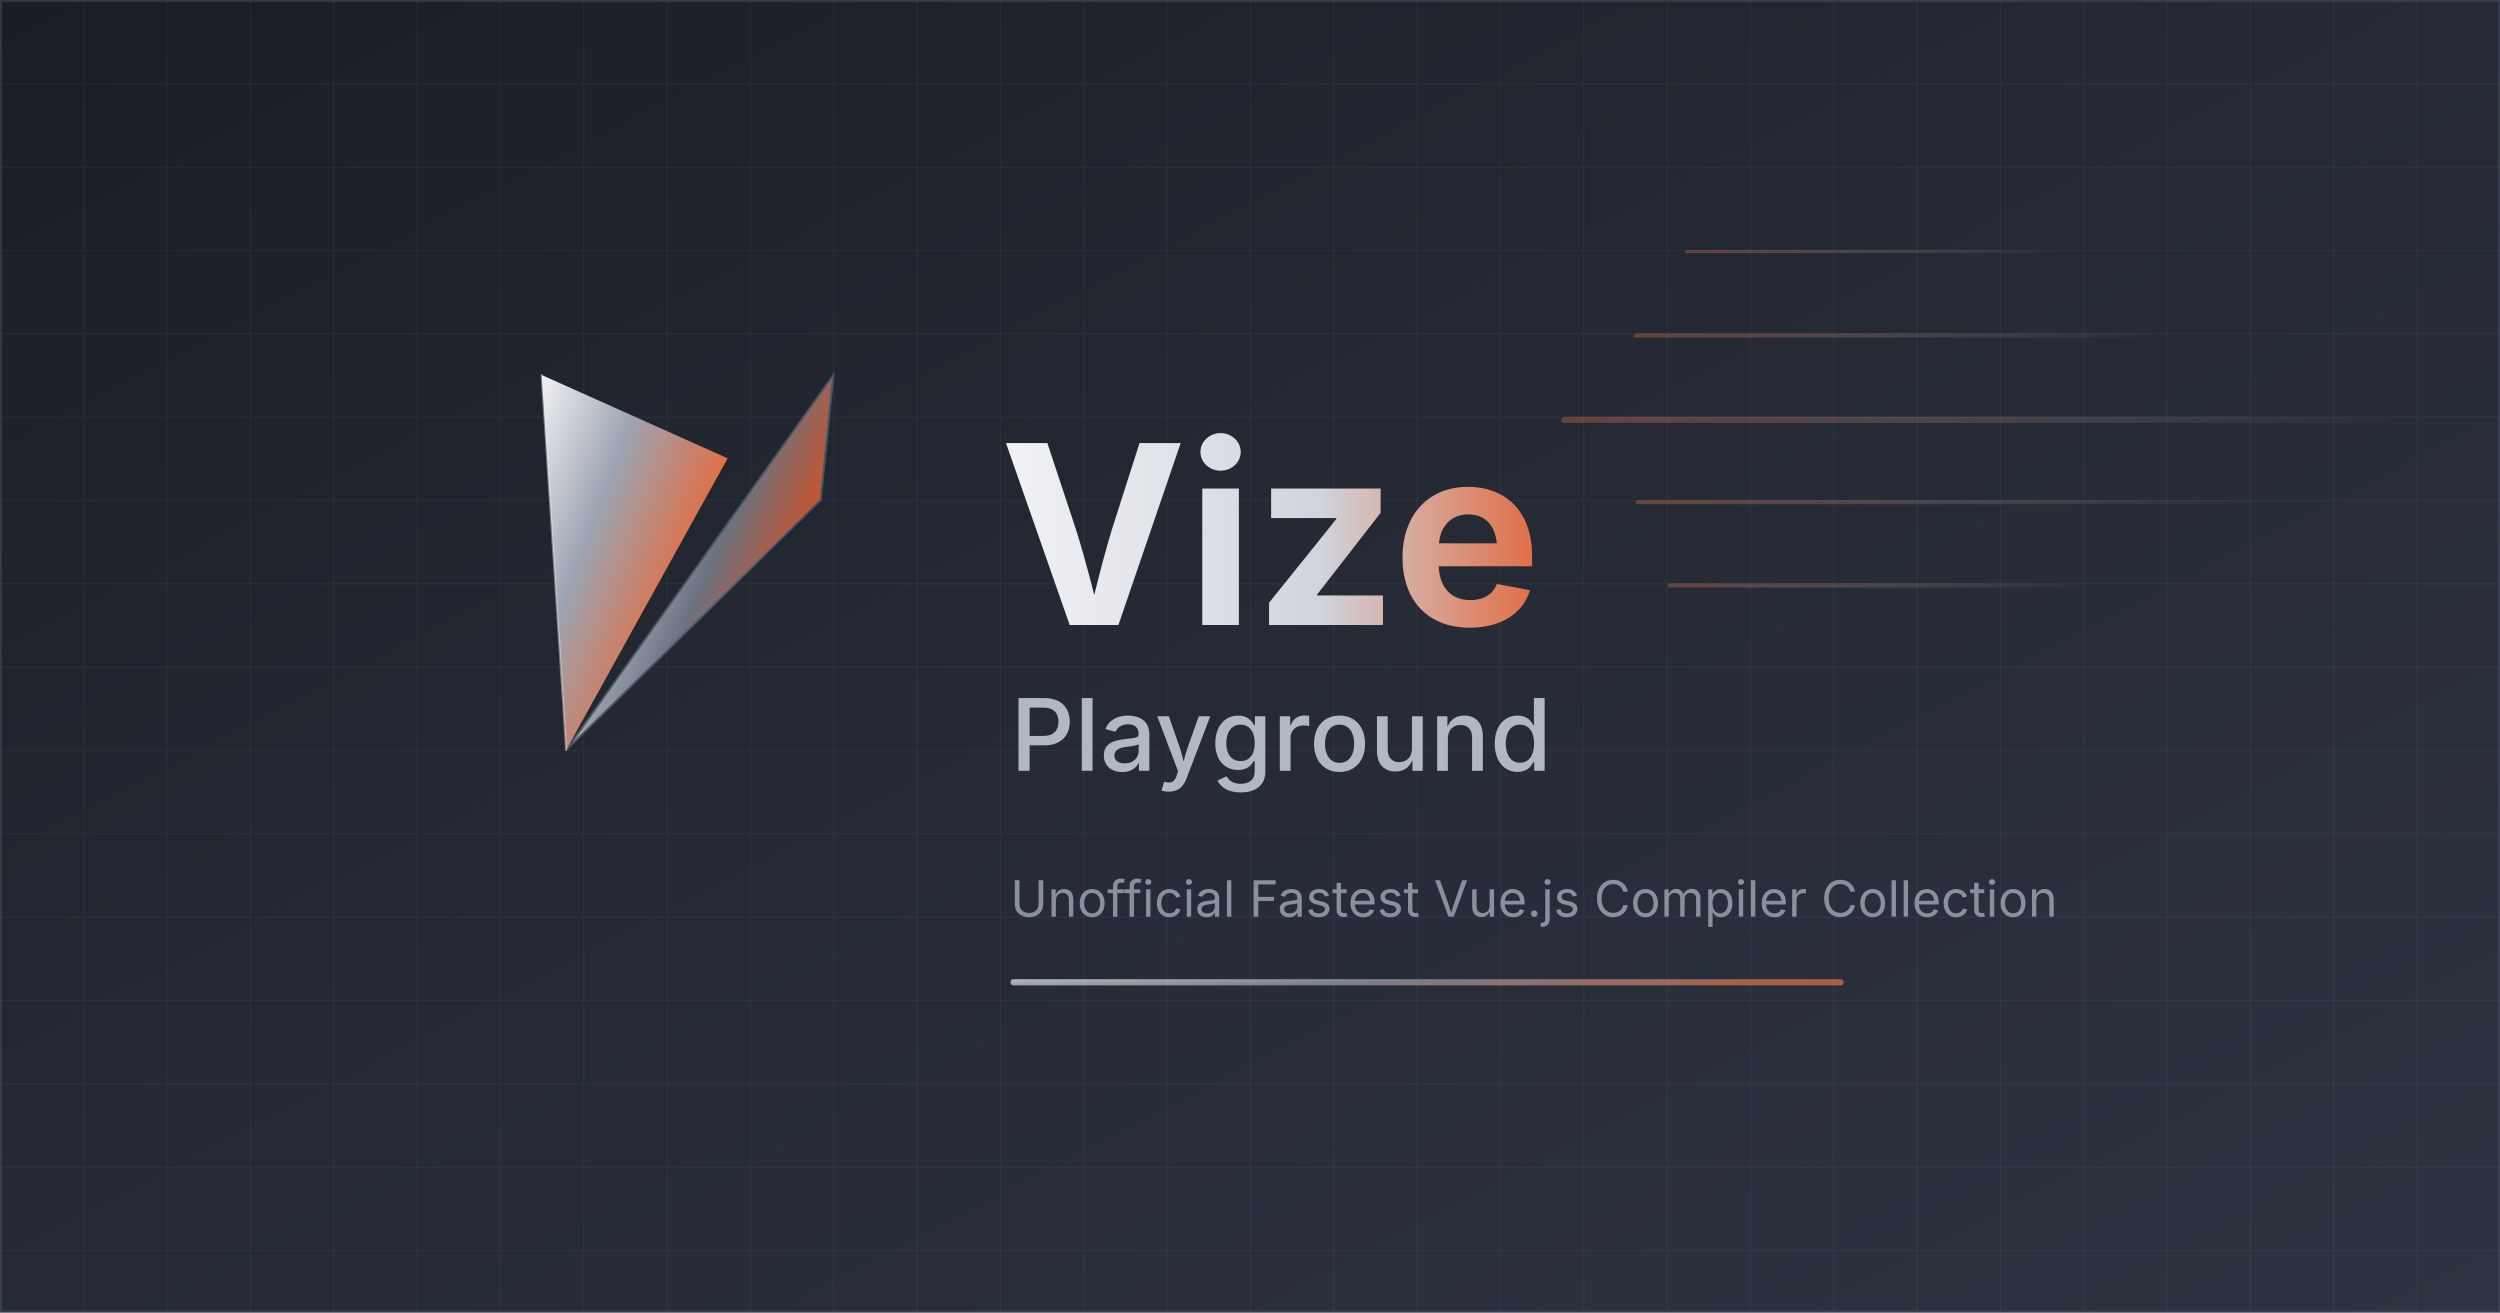
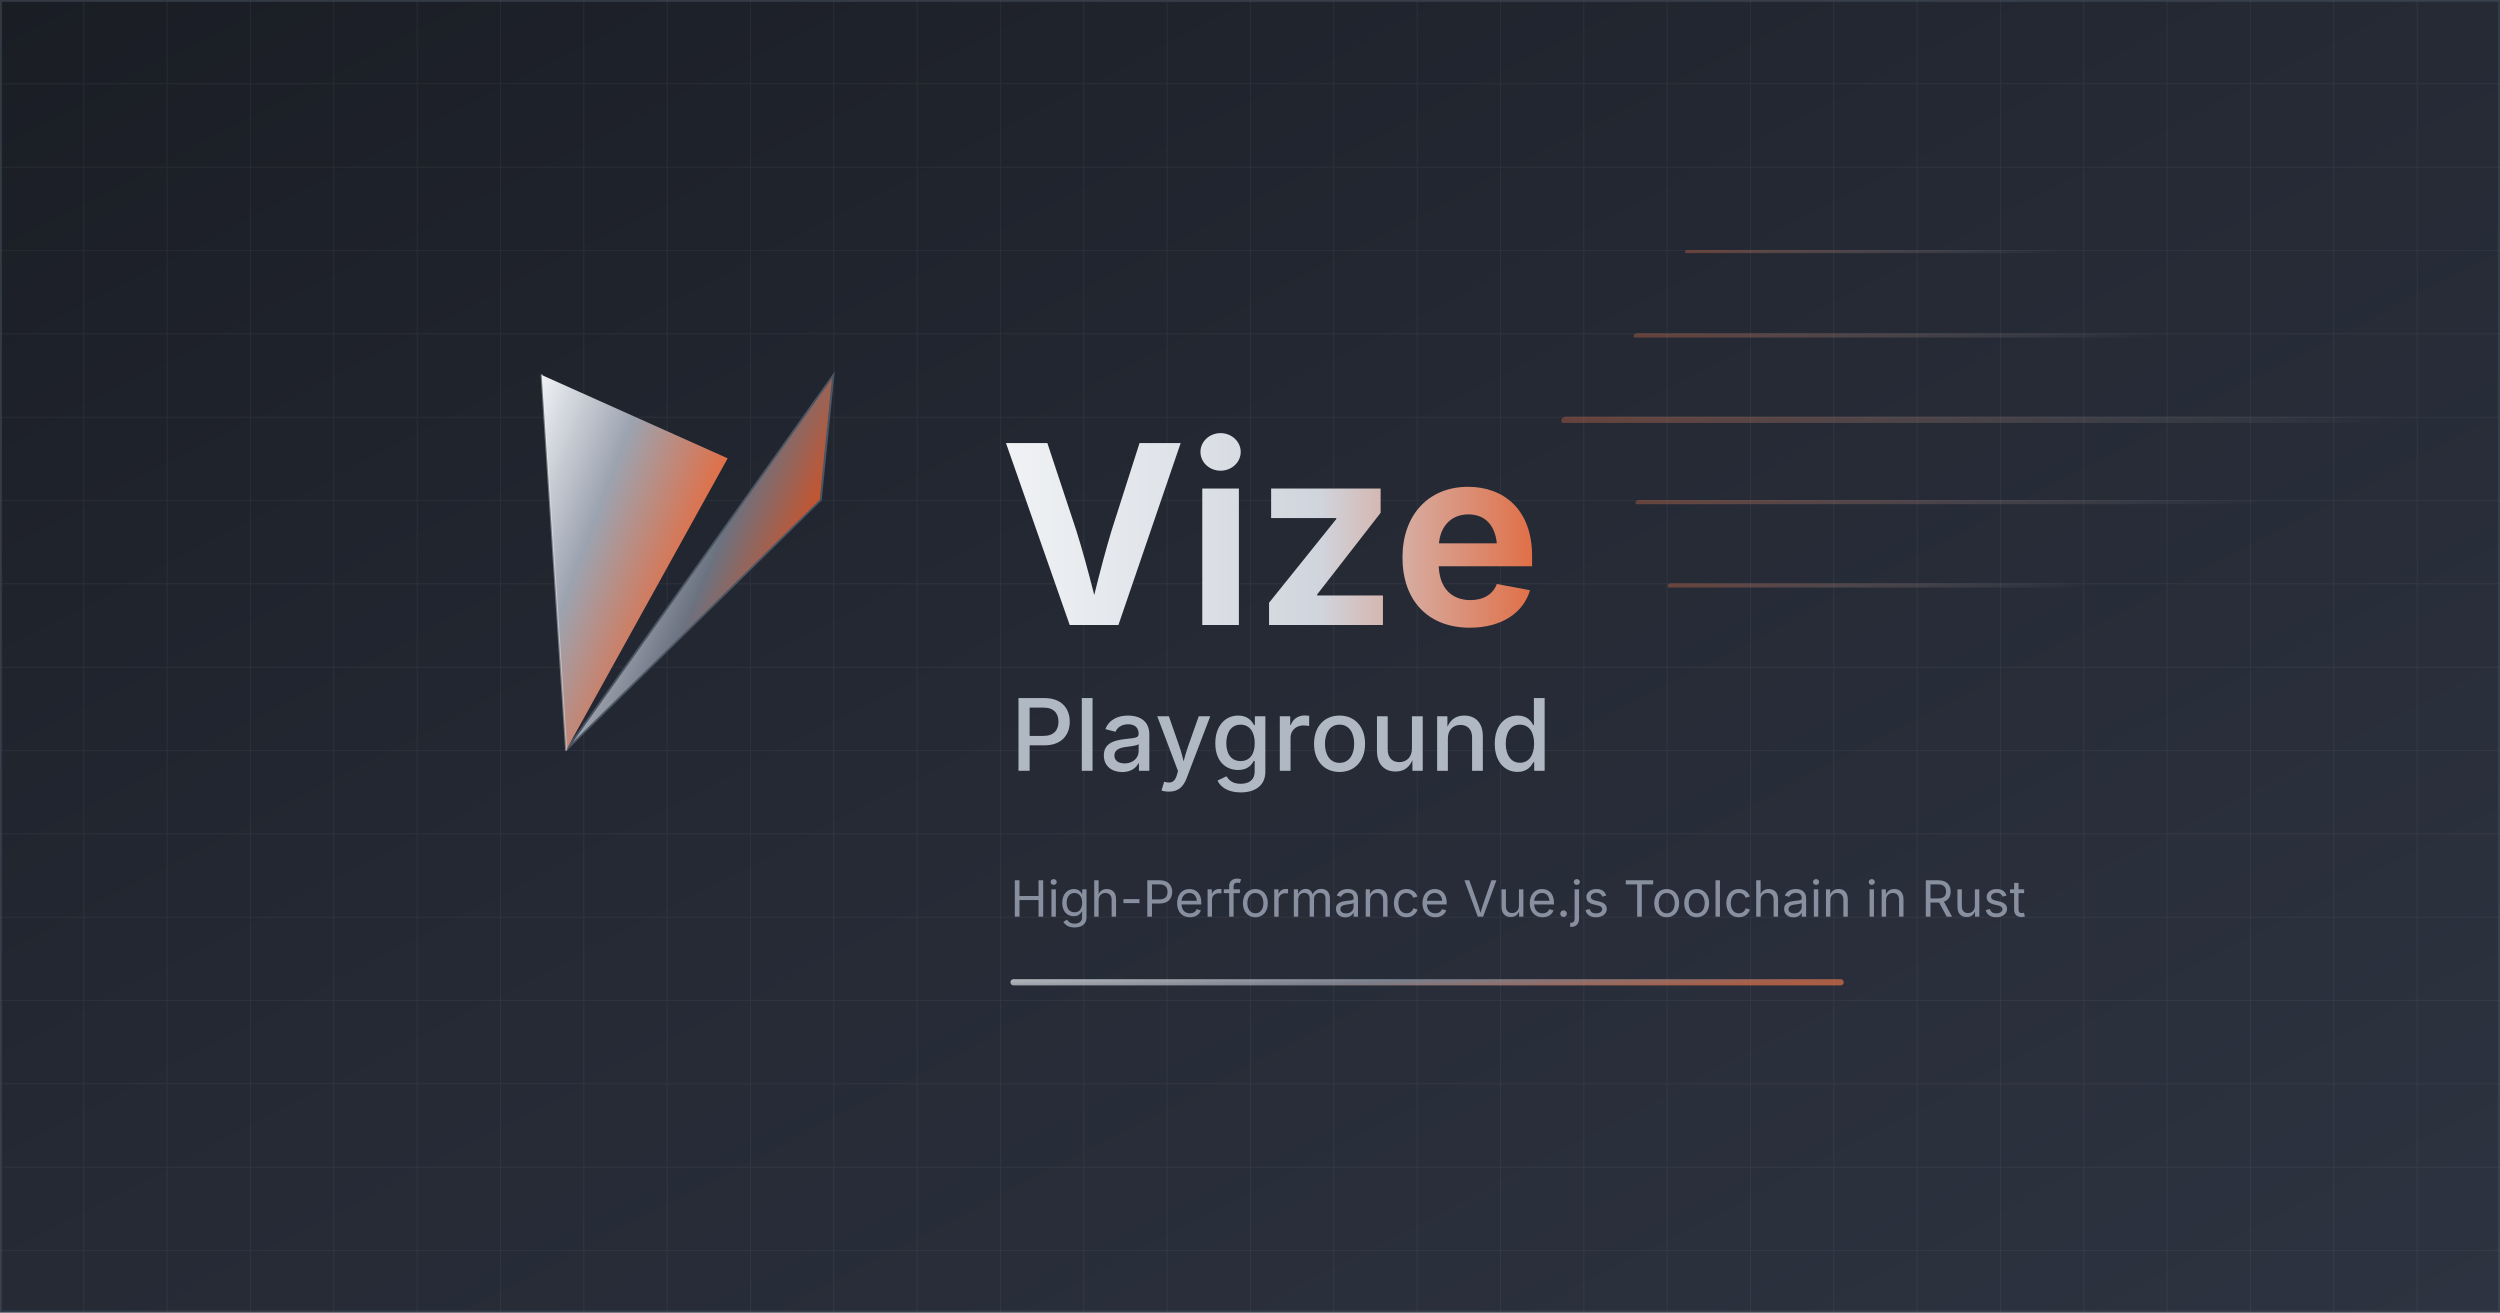
<svg xmlns="http://www.w3.org/2000/svg" width="1200" height="630" viewBox="0 0 1200 630" fill="none">
  <defs>
    <linearGradient id="bg-grad" x1="0%" y1="0%" x2="100%" y2="100%">
      <stop offset="0%" stop-color="#1a1d24" />
      <stop offset="50%" stop-color="#252a35" />
      <stop offset="100%" stop-color="#2d3340" />
    </linearGradient>
    <linearGradient id="metal-grad" x1="0%" y1="0%" x2="100%" y2="20%">
      <stop offset="0%" stop-color="#f0f2f5" />
      <stop offset="50%" stop-color="#9ca3b0" />
      <stop offset="100%" stop-color="#e07048" />
    </linearGradient>
    <linearGradient id="metal-grad-dark" x1="0%" y1="0%" x2="100%" y2="30%">
      <stop offset="0%" stop-color="#d0d4dc" />
      <stop offset="60%" stop-color="#6b7280" />
      <stop offset="100%" stop-color="#c45530" />
    </linearGradient>
    <linearGradient id="speed-grad" x1="0%" y1="0%" x2="100%" y2="0%">
      <stop offset="0%" stop-color="#e07048" stop-opacity="0.7" />
      <stop offset="100%" stop-color="#f0f2f5" stop-opacity="0" />
    </linearGradient>
    <linearGradient id="text-grad" x1="0%" y1="0%" x2="100%" y2="0%">
      <stop offset="0%" stop-color="#f0f2f5" />
      <stop offset="60%" stop-color="#d0d4dc" />
      <stop offset="100%" stop-color="#e07048" />
    </linearGradient>
  </defs>
  <rect width="1200" height="630" fill="url(#bg-grad)" />
  <g opacity="0.05">
    <pattern id="grid" width="40" height="40" patternUnits="userSpaceOnUse">
      <path d="M 40 0 L 0 0 0 40" fill="none" stroke="#f0f2f5" stroke-width="1" />
    </pattern>
    <rect width="1200" height="630" fill="url(#grid)" />
  </g>
  <g transform="translate(750, 200)" opacity="0.5">
    <g transform="skewX(-20)">
      <rect x="0" y="0" width="400" height="3" fill="url(#speed-grad)" rx="1.5" />
      <rect x="50" y="40" width="300" height="2" fill="url(#speed-grad)" rx="1" />
      <rect x="20" y="-40" width="250" height="2" fill="url(#speed-grad)" rx="1" />
      <rect x="80" y="80" width="200" height="2" fill="url(#speed-grad)" rx="1" />
      <rect x="30" y="-80" width="180" height="1.5" fill="url(#speed-grad)" rx="0.75" />
    </g>
  </g>
  <g transform="translate(200, 180)">
    <g transform="skewX(-15)">
      <path d="M 200 0 L 120 180 L 210 60 L 200 0 Z" fill="url(#metal-grad-dark)" stroke="#4b5563" stroke-width="1" />
      <path d="M 60 0 L 120 180 L 160 40 L 60 0 Z" fill="url(#metal-grad)" stroke-width="1.5" stroke-opacity="0.6" />
      <path d="M 60 0 L 120 180" stroke="#f0f2f5" stroke-width="1" stroke-linecap="round" opacity="0.4" />
    </g>
  </g>
  <text x="480" y="300" font-family="Inter, -apple-system, BlinkMacSystemFont, sans-serif" font-size="120" font-weight="700" fill="url(#text-grad)">Vize</text>
  <text x="485" y="370" font-family="Inter, -apple-system, BlinkMacSystemFont, sans-serif" font-size="48" font-weight="500" fill="#b0b8c4">Playground</text>
-   <text x="485" y="440" font-family="Inter, -apple-system, BlinkMacSystemFont, sans-serif" font-size="24" font-weight="400" fill="#8890a0">Unofficial Fastest Vue.js Compiler Collection</text>
+   <text x="485" y="440" font-family="Inter, -apple-system, BlinkMacSystemFont, sans-serif" font-size="24" font-weight="400" fill="#8890a0">High-Performance Vue.js Toolchain in Rust</text>
  <rect x="485" y="470" width="400" height="3" rx="1.5" fill="url(#metal-grad)" opacity="0.7" />
  <rect x="0" y="0" width="1200" height="630" fill="none" stroke="#4b5563" stroke-width="2" opacity="0.4" />
</svg>
